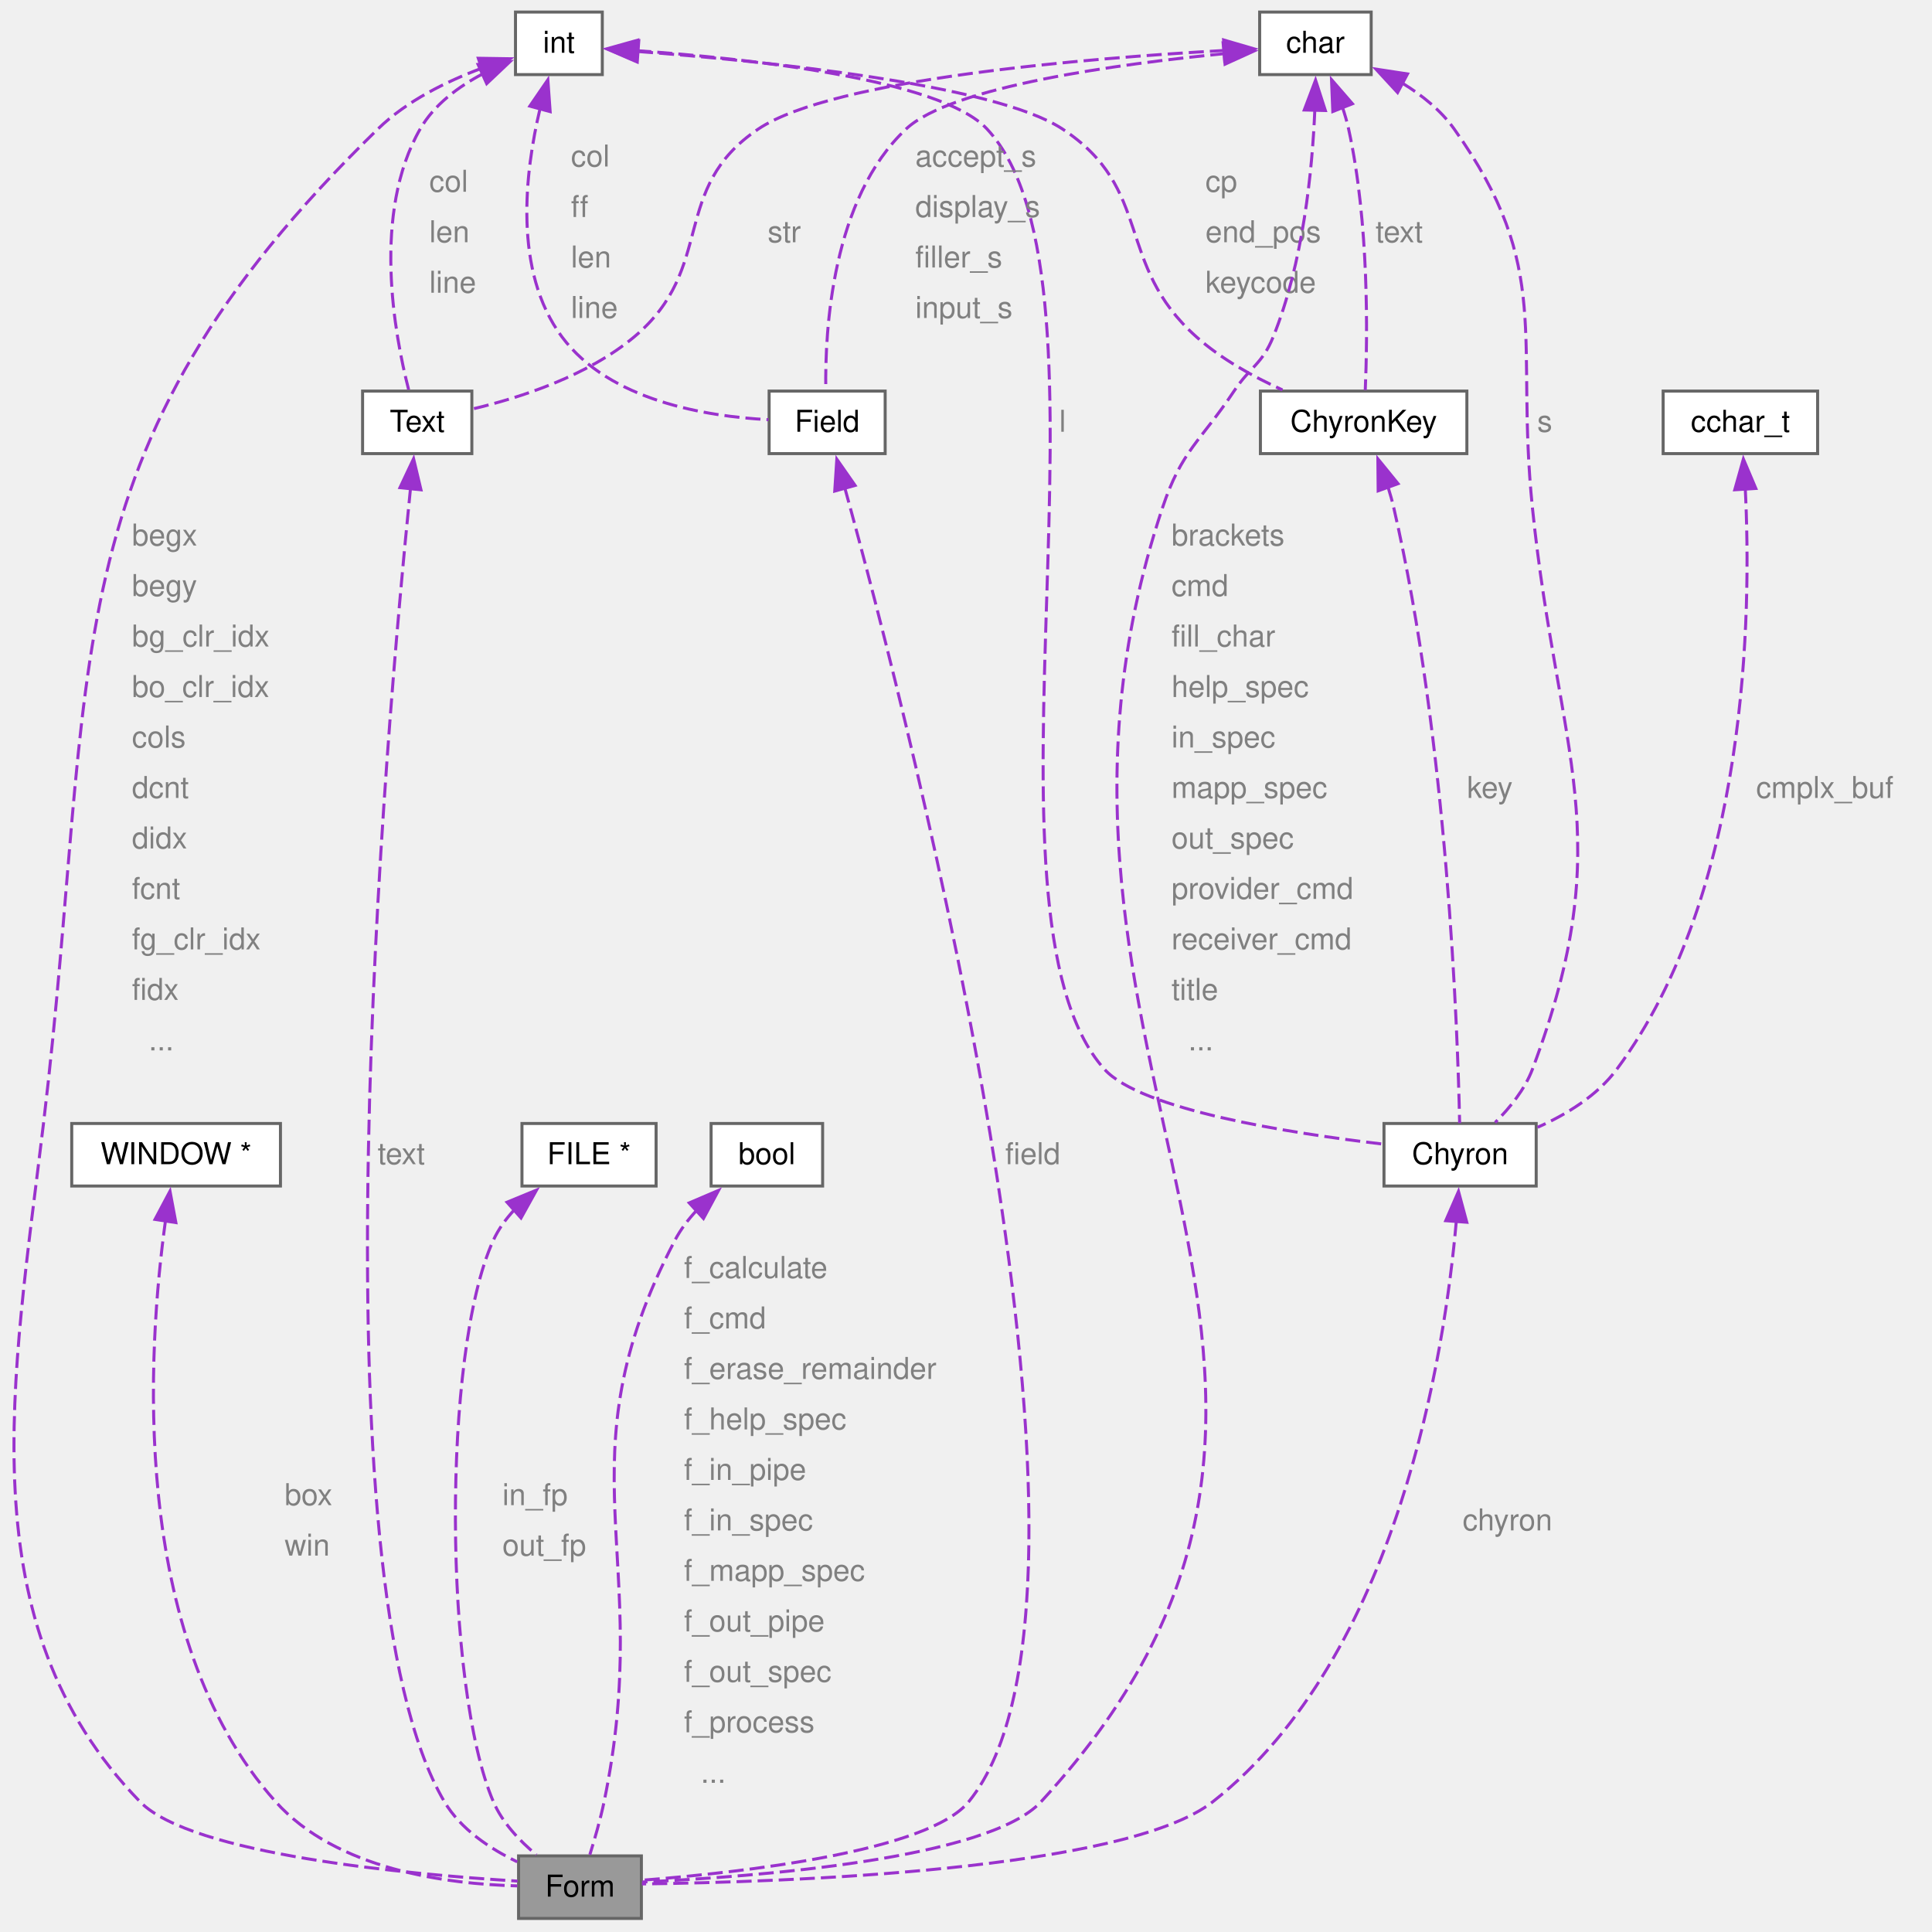
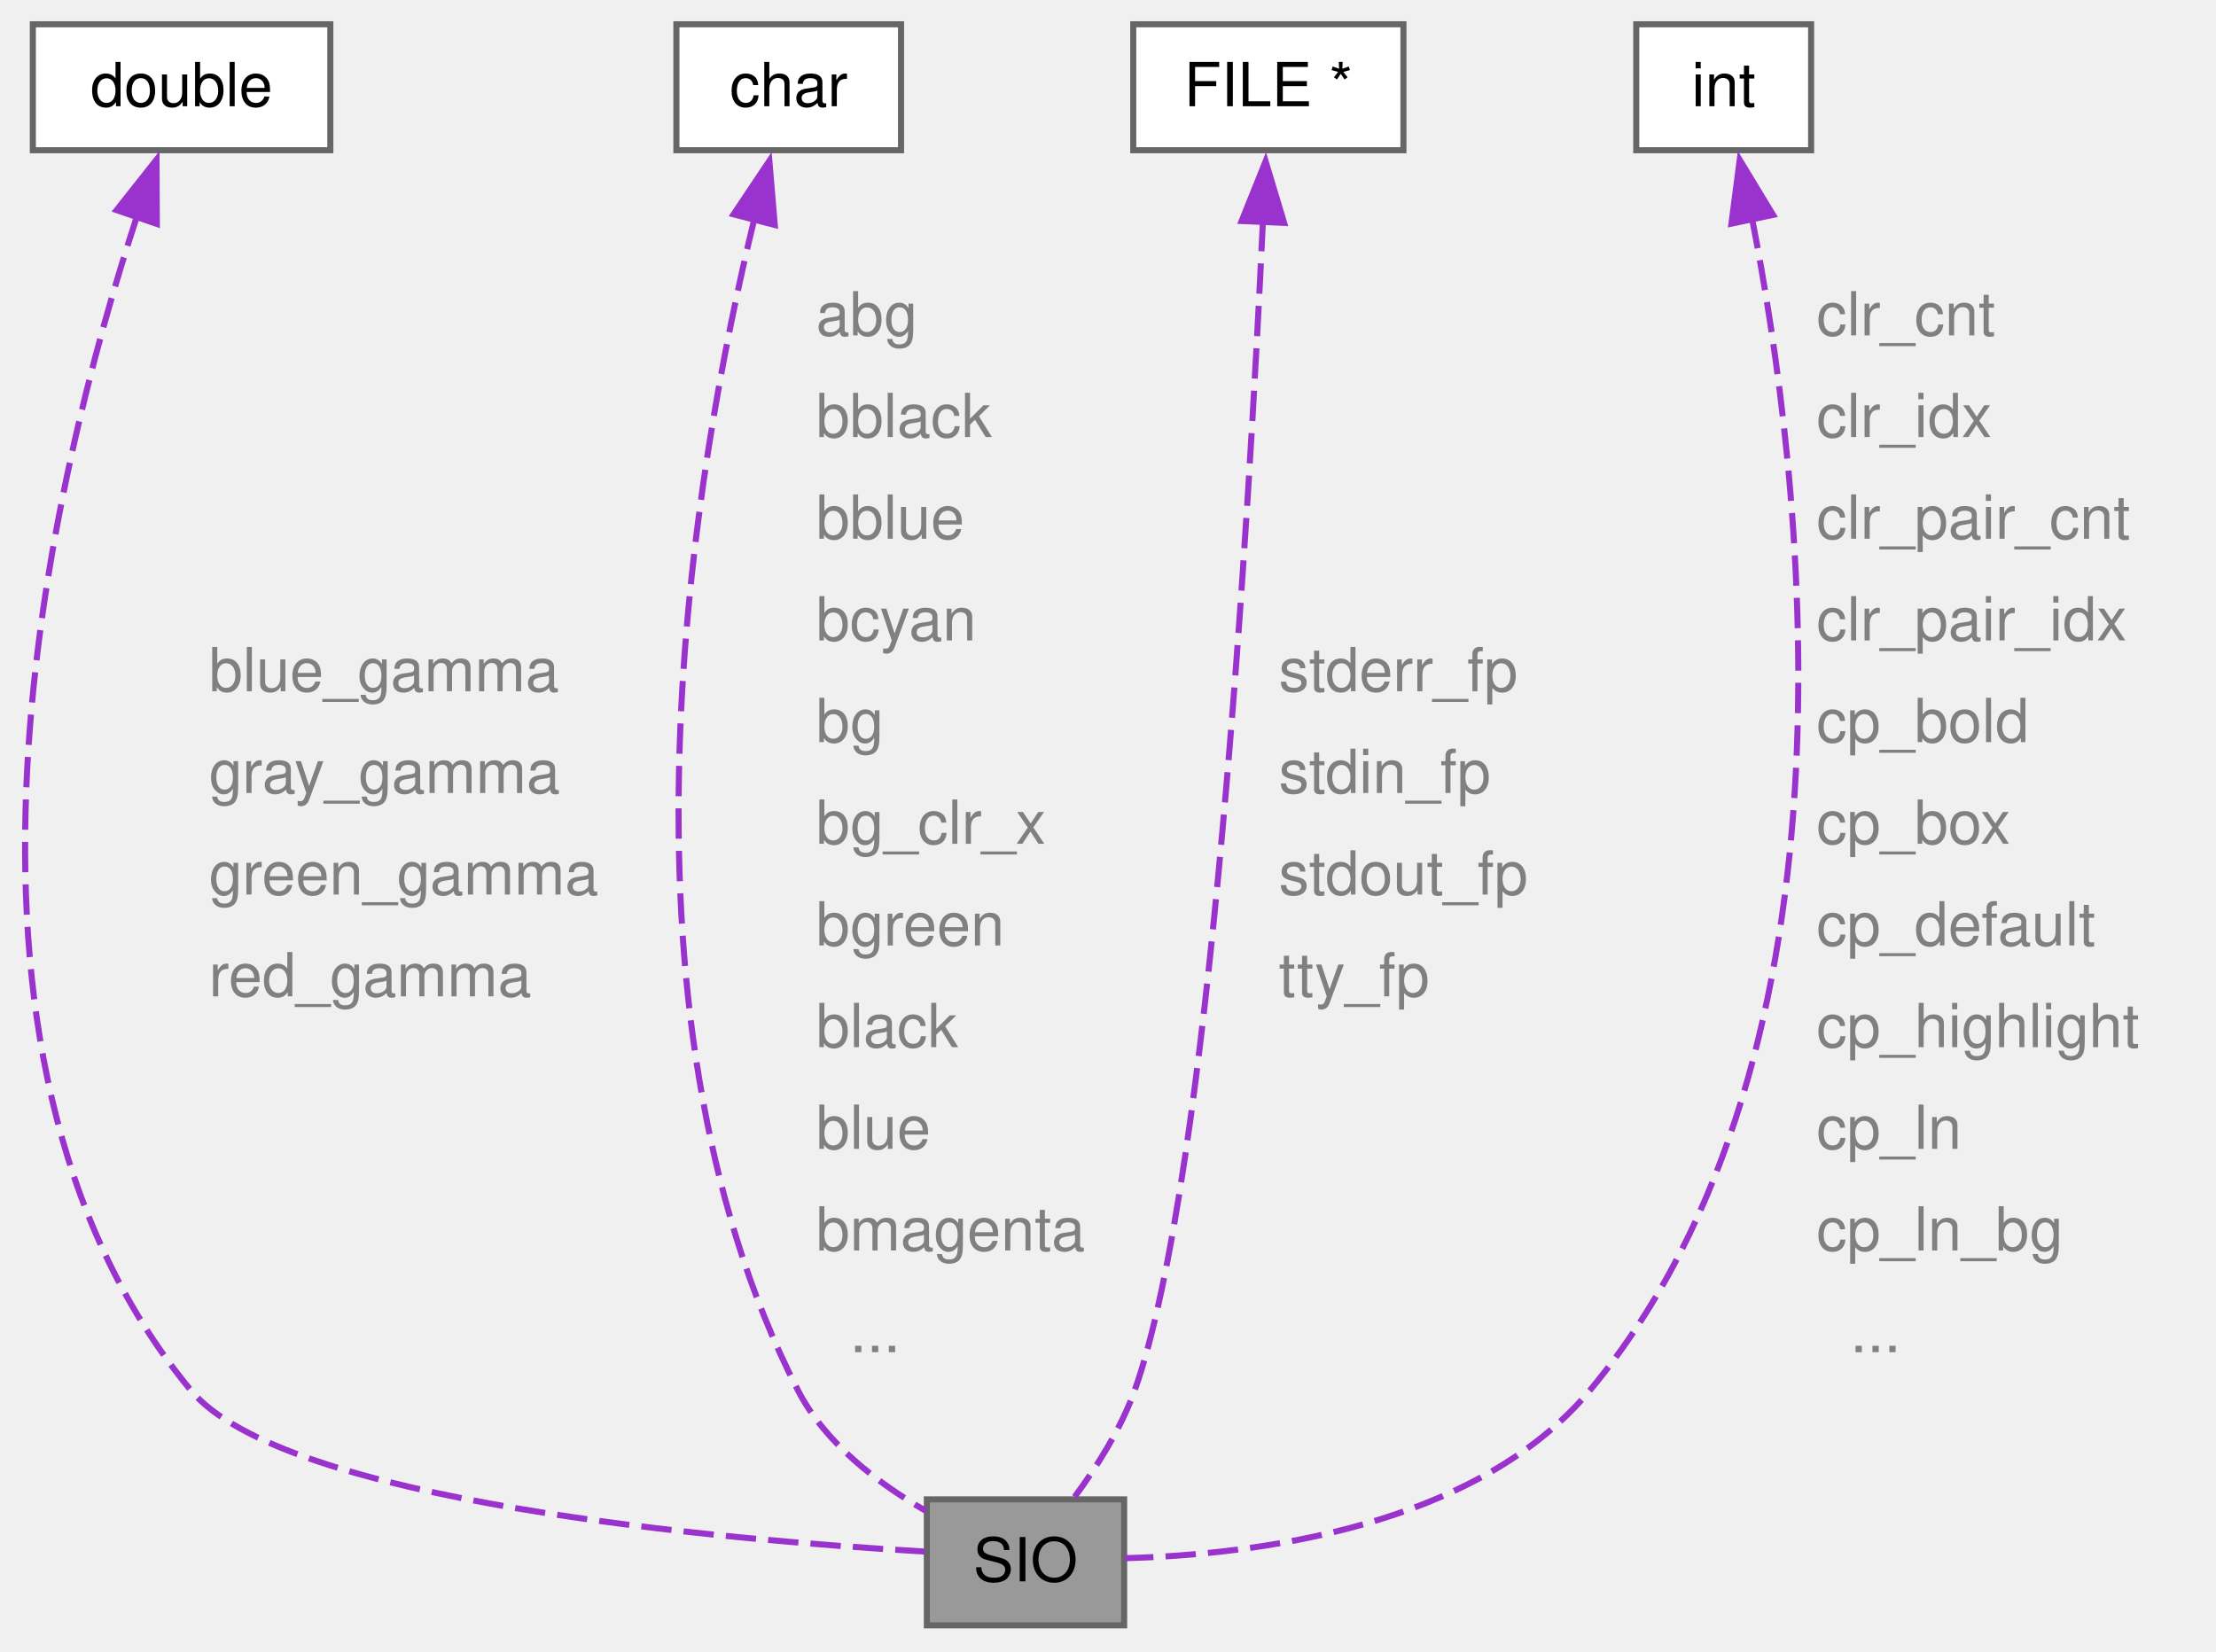
- <svg xmlns="http://www.w3.org/2000/svg" xmlns:xlink="http://www.w3.org/1999/xlink" width="641pt" height="641pt" viewBox="0.00 0.00 641.00 641.00">
-   <g id="graph0" class="graph" transform="scale(1 1) rotate(0) translate(4 636.5)">
+ <svg xmlns="http://www.w3.org/2000/svg" xmlns:xlink="http://www.w3.org/1999/xlink" width="365pt" height="272pt" viewBox="0.00 0.00 365.00 272.00">
+   <g id="graph0" class="graph" transform="scale(1 1) rotate(0) translate(4 267.75)">
    <g id="Node000001" class="node">
      <g id="a_Node000001">
-         <a xlink:title=" ">
-           <polygon fill="#999999" stroke="#666666" points="208.8,-20.75 168.05,-20.75 168.05,0 208.8,0 208.8,-20.75" />
-           <text xml:space="preserve" text-anchor="middle" x="188.43" y="-7.25" font-family="Helvetica,sans-Serif" font-size="10.00">Form</text>
+         <a xlink:title="The SIO structure encapsulates various aspects of the terminal's state and configuration,...">
+           <polygon fill="#999999" stroke="#666666" points="181.16,-20.75 148.66,-20.75 148.66,0 181.16,0 181.16,-20.75" />
+           <text xml:space="preserve" text-anchor="middle" x="164.91" y="-7.25" font-family="Helvetica,sans-Serif" font-size="10.00">SIO</text>
        </a>
      </g>
    </g>
    <g id="Node000002" class="node">
      <g id="a_Node000002">
        <a xlink:title=" ">
-           <polygon fill="white" stroke="#666666" points="195.83,-632.5 167.03,-632.5 167.03,-611.75 195.83,-611.75 195.83,-632.5" />
-           <text xml:space="preserve" text-anchor="middle" x="181.43" y="-619" font-family="Helvetica,sans-Serif" font-size="10.00">int</text>
+           <polygon fill="white" stroke="#666666" points="50.41,-263.75 1.41,-263.75 1.41,-243 50.41,-243 50.41,-263.75" />
+           <text xml:space="preserve" text-anchor="middle" x="25.91" y="-250.25" font-family="Helvetica,sans-Serif" font-size="10.00">double</text>
        </a>
      </g>
    </g>
    <g id="edge1_Node000001_Node000002" class="edge">
      <g id="a_edge1_Node000001_Node000002">
        <a xlink:title=" ">
-           <path fill="none" stroke="#9a32cd" stroke-dasharray="5,2" d="M155.83,-613.86C144.21,-609.53 130.96,-603.03 121.43,-593.75 10.55,-485.81 28.78,-417.4 10.43,-263.75 0.23,-178.39 -15.06,-97.99 42.43,-38.75 59.49,-21.17 131.65,-14.61 167.72,-12.39" />
-           <polygon fill="#9a32cd" stroke="#9a32cd" points="154.69,-617.17 165.28,-617.01 156.9,-610.52 154.69,-617.17" />
+           <path fill="none" stroke="#9a32cd" stroke-dasharray="5,2" d="M18.53,-232.02C4.87,-190.41 -18.94,-94.83 27.41,-38.75 42.61,-20.36 115.14,-14.08 148.3,-12.15" />
+           <polygon fill="#9a32cd" stroke="#9a32cd" points="15.21,-233.14 21.78,-241.45 21.83,-230.86 15.21,-233.14" />
        </a>
      </g>
-       <text xml:space="preserve" text-anchor="start" x="39.77" y="-455.5" font-family="Helvetica,sans-Serif" font-size="10.00" fill="grey">begx</text>
-       <text xml:space="preserve" text-anchor="start" x="39.77" y="-438.75" font-family="Helvetica,sans-Serif" font-size="10.00" fill="grey">begy</text>
-       <text xml:space="preserve" text-anchor="start" x="39.77" y="-422" font-family="Helvetica,sans-Serif" font-size="10.00" fill="grey">bg_clr_idx</text>
-       <text xml:space="preserve" text-anchor="start" x="39.77" y="-405.25" font-family="Helvetica,sans-Serif" font-size="10.00" fill="grey">bo_clr_idx</text>
-       <text xml:space="preserve" text-anchor="start" x="39.77" y="-388.5" font-family="Helvetica,sans-Serif" font-size="10.00" fill="grey">cols</text>
-       <text xml:space="preserve" text-anchor="start" x="39.77" y="-371.75" font-family="Helvetica,sans-Serif" font-size="10.00" fill="grey">dcnt</text>
-       <text xml:space="preserve" text-anchor="start" x="39.77" y="-355" font-family="Helvetica,sans-Serif" font-size="10.00" fill="grey">didx</text>
-       <text xml:space="preserve" text-anchor="start" x="39.77" y="-338.25" font-family="Helvetica,sans-Serif" font-size="10.00" fill="grey">fcnt</text>
-       <text xml:space="preserve" text-anchor="start" x="39.77" y="-321.5" font-family="Helvetica,sans-Serif" font-size="10.00" fill="grey">fg_clr_idx</text>
-       <text xml:space="preserve" text-anchor="start" x="39.77" y="-304.75" font-family="Helvetica,sans-Serif" font-size="10.00" fill="grey">fidx</text>
-       <text xml:space="preserve" text-anchor="start" x="39.77" y="-288" font-family="Helvetica,sans-Serif" font-size="10.00" fill="grey">  ...</text>
-     </g>
-     <g id="Node000007" class="node">
-       <g id="a_Node000007">
-         <a xlink:href="../../d2/d22/a01196.html" target="_top" xlink:title="structure for form fields">
-           <polygon fill="white" stroke="#666666" points="152.55,-506.75 116.3,-506.75 116.3,-486 152.55,-486 152.55,-506.75" />
-           <text xml:space="preserve" text-anchor="middle" x="134.43" y="-493.25" font-family="Helvetica,sans-Serif" font-size="10.00">Text</text>
-         </a>
-       </g>
-     </g>
-     <g id="edge7_Node000007_Node000002" class="edge">
-       <g id="a_edge7_Node000007_Node000002">
-         <a xlink:title=" ">
-           <path fill="none" stroke="#9a32cd" stroke-dasharray="5,2" d="M156.19,-612.01C148.11,-607.76 140.07,-601.81 135.43,-593.75 119.4,-565.9 126.85,-525.62 131.58,-507.21" />
-           <polygon fill="#9a32cd" stroke="#9a32cd" points="154.61,-615.13 165.17,-616.03 157.48,-608.75 154.61,-615.13" />
-         </a>
-       </g>
-       <text xml:space="preserve" text-anchor="start" x="138.43" y="-572.88" font-family="Helvetica,sans-Serif" font-size="10.00" fill="grey">col</text>
-       <text xml:space="preserve" text-anchor="start" x="138.43" y="-556.12" font-family="Helvetica,sans-Serif" font-size="10.00" fill="grey">len</text>
-       <text xml:space="preserve" text-anchor="start" x="138.43" y="-539.38" font-family="Helvetica,sans-Serif" font-size="10.00" fill="grey">line</text>
-     </g>
-     <g id="Node000008" class="node">
-       <g id="a_Node000008">
-         <a xlink:href="../../dc/dcc/a01200.html" target="_top" xlink:title="structure for form fields">
-           <polygon fill="white" stroke="#666666" points="289.68,-506.75 251.18,-506.75 251.18,-486 289.68,-486 289.68,-506.75" />
-           <text xml:space="preserve" text-anchor="middle" x="270.43" y="-493.25" font-family="Helvetica,sans-Serif" font-size="10.00">Field</text>
-         </a>
-       </g>
-     </g>
-     <g id="edge10_Node000008_Node000002" class="edge">
-       <g id="a_edge10_Node000008_Node000002">
-         <a xlink:title=" ">
-           <path fill="none" stroke="#9a32cd" stroke-dasharray="5,2" d="M175.2,-600.55C170.15,-579.38 166.23,-546.52 182.43,-524.75 198.19,-503.57 230.19,-498.32 250.95,-497.26" />
-           <polygon fill="#9a32cd" stroke="#9a32cd" points="171.78,-601.29 177.77,-610.03 178.53,-599.46 171.78,-601.29" />
-         </a>
-       </g>
-       <text xml:space="preserve" text-anchor="start" x="185.43" y="-581.25" font-family="Helvetica,sans-Serif" font-size="10.00" fill="grey">col</text>
-       <text xml:space="preserve" text-anchor="start" x="185.43" y="-564.5" font-family="Helvetica,sans-Serif" font-size="10.00" fill="grey">ff</text>
-       <text xml:space="preserve" text-anchor="start" x="185.43" y="-547.75" font-family="Helvetica,sans-Serif" font-size="10.00" fill="grey">len</text>
-       <text xml:space="preserve" text-anchor="start" x="185.43" y="-531" font-family="Helvetica,sans-Serif" font-size="10.00" fill="grey">line</text>
-     </g>
-     <g id="Node000009" class="node">
-       <g id="a_Node000009">
-         <a xlink:href="../../da/d20/a01160.html" target="_top" xlink:title=" ">
-           <polygon fill="white" stroke="#666666" points="505.68,-263.75 455.18,-263.75 455.18,-243 505.68,-243 505.68,-263.75" />
-           <text xml:space="preserve" text-anchor="middle" x="480.43" y="-250.25" font-family="Helvetica,sans-Serif" font-size="10.00">Chyron</text>
-         </a>
-       </g>
-     </g>
-     <g id="edge18_Node000009_Node000002" class="edge">
-       <g id="a_edge18_Node000009_Node000002">
-         <a xlink:title=" ">
-           <path fill="none" stroke="#9a32cd" stroke-dasharray="5,2" d="M207.1,-619.71C243.64,-617.12 307.94,-610.3 323.43,-593.75 371.17,-542.74 315.64,-333.65 362.43,-281.75 374.57,-268.28 423.93,-260.53 454.83,-256.91" />
-           <polygon fill="#9a32cd" stroke="#9a32cd" points="207.15,-616.2 197.4,-620.33 207.6,-623.18 207.15,-616.2" />
-         </a>
-       </g>
-       <text xml:space="preserve" text-anchor="start" x="347.43" y="-493.25" font-family="Helvetica,sans-Serif" font-size="10.00" fill="grey">l</text>
-     </g>
-     <g id="Node000010" class="node">
-       <g id="a_Node000010">
-         <a xlink:href="../../d9/d42/a01156.html" target="_top" xlink:title=" ">
-           <polygon fill="white" stroke="#666666" points="482.68,-506.75 414.18,-506.75 414.18,-486 482.68,-486 482.68,-506.75" />
-           <text xml:space="preserve" text-anchor="middle" x="448.43" y="-493.25" font-family="Helvetica,sans-Serif" font-size="10.00">ChyronKey</text>
-         </a>
-       </g>
-     </g>
-     <g id="edge15_Node000010_Node000002" class="edge">
-       <g id="a_edge15_Node000010_Node000002">
-         <a xlink:title=" ">
-           <path fill="none" stroke="#9a32cd" stroke-dasharray="5,2" d="M207.68,-619.41C248.71,-616.3 325.71,-608.64 348.43,-593.75 378.95,-573.74 365.69,-549.03 392.93,-524.75 401.19,-517.39 411.78,-511.52 421.5,-507.13" />
-           <polygon fill="#9a32cd" stroke="#9a32cd" points="207.43,-615.92 197.71,-620.12 207.93,-622.9 207.43,-615.92" />
-         </a>
-       </g>
-       <text xml:space="preserve" text-anchor="start" x="395.93" y="-572.88" font-family="Helvetica,sans-Serif" font-size="10.00" fill="grey">cp</text>
-       <text xml:space="preserve" text-anchor="start" x="395.93" y="-556.12" font-family="Helvetica,sans-Serif" font-size="10.00" fill="grey">end_pos</text>
-       <text xml:space="preserve" text-anchor="start" x="395.93" y="-539.38" font-family="Helvetica,sans-Serif" font-size="10.00" fill="grey">keycode</text>
+       <text xml:space="preserve" text-anchor="start" x="30.41" y="-153.88" font-family="Helvetica,sans-Serif" font-size="10.00" fill="grey">blue_gamma</text>
+       <text xml:space="preserve" text-anchor="start" x="30.41" y="-137.12" font-family="Helvetica,sans-Serif" font-size="10.00" fill="grey">gray_gamma</text>
+       <text xml:space="preserve" text-anchor="start" x="30.41" y="-120.38" font-family="Helvetica,sans-Serif" font-size="10.00" fill="grey">green_gamma</text>
+       <text xml:space="preserve" text-anchor="start" x="30.41" y="-103.62" font-family="Helvetica,sans-Serif" font-size="10.00" fill="grey">red_gamma</text>
    </g>
    <g id="Node000003" class="node">
      <g id="a_Node000003">
        <a xlink:title=" ">
-           <polygon fill="white" stroke="#666666" points="89.05,-263.75 19.8,-263.75 19.8,-243 89.05,-243 89.05,-263.75" />
-           <text xml:space="preserve" text-anchor="middle" x="54.43" y="-250.25" font-family="Helvetica,sans-Serif" font-size="10.00">WINDOW *</text>
+           <polygon fill="white" stroke="#666666" points="144.41,-263.75 107.41,-263.75 107.41,-243 144.41,-243 144.41,-263.75" />
+           <text xml:space="preserve" text-anchor="middle" x="125.91" y="-250.25" font-family="Helvetica,sans-Serif" font-size="10.00">char</text>
        </a>
      </g>
    </g>
    <g id="edge2_Node000001_Node000003" class="edge">
      <g id="a_edge2_Node000001_Node000003">
        <a xlink:title=" ">
-           <path fill="none" stroke="#9a32cd" stroke-dasharray="5,2" d="M50.91,-231.55C45.08,-189.43 38.46,-93.51 87.43,-38.75 107.65,-16.14 144.47,-11.38 167.63,-10.8" />
-           <polygon fill="#9a32cd" stroke="#9a32cd" points="47.43,-231.93 52.4,-241.29 54.35,-230.87 47.43,-231.93" />
+           <path fill="none" stroke="#9a32cd" stroke-dasharray="5,2" d="M120.22,-231.57C110.51,-191.62 94.75,-102.49 127.41,-38.75 131.9,-30 140.62,-23.37 148.53,-18.83" />
+           <polygon fill="#9a32cd" stroke="#9a32cd" points="116.83,-232.44 122.72,-241.25 123.61,-230.69 116.83,-232.44" />
        </a>
      </g>
-       <text xml:space="preserve" text-anchor="start" x="90.43" y="-137.12" font-family="Helvetica,sans-Serif" font-size="10.00" fill="grey">box</text>
-       <text xml:space="preserve" text-anchor="start" x="90.43" y="-120.38" font-family="Helvetica,sans-Serif" font-size="10.00" fill="grey">win</text>
+       <text xml:space="preserve" text-anchor="start" x="130.41" y="-212.5" font-family="Helvetica,sans-Serif" font-size="10.00" fill="grey">abg</text>
+       <text xml:space="preserve" text-anchor="start" x="130.41" y="-195.75" font-family="Helvetica,sans-Serif" font-size="10.00" fill="grey">bblack</text>
+       <text xml:space="preserve" text-anchor="start" x="130.41" y="-179" font-family="Helvetica,sans-Serif" font-size="10.00" fill="grey">bblue</text>
+       <text xml:space="preserve" text-anchor="start" x="130.41" y="-162.25" font-family="Helvetica,sans-Serif" font-size="10.00" fill="grey">bcyan</text>
+       <text xml:space="preserve" text-anchor="start" x="130.41" y="-145.5" font-family="Helvetica,sans-Serif" font-size="10.00" fill="grey">bg</text>
+       <text xml:space="preserve" text-anchor="start" x="130.41" y="-128.75" font-family="Helvetica,sans-Serif" font-size="10.00" fill="grey">bg_clr_x</text>
+       <text xml:space="preserve" text-anchor="start" x="130.41" y="-112" font-family="Helvetica,sans-Serif" font-size="10.00" fill="grey">bgreen</text>
+       <text xml:space="preserve" text-anchor="start" x="130.41" y="-95.25" font-family="Helvetica,sans-Serif" font-size="10.00" fill="grey">black</text>
+       <text xml:space="preserve" text-anchor="start" x="130.41" y="-78.5" font-family="Helvetica,sans-Serif" font-size="10.00" fill="grey">blue</text>
+       <text xml:space="preserve" text-anchor="start" x="130.41" y="-61.75" font-family="Helvetica,sans-Serif" font-size="10.00" fill="grey">bmagenta</text>
+       <text xml:space="preserve" text-anchor="start" x="130.41" y="-45" font-family="Helvetica,sans-Serif" font-size="10.00" fill="grey">  ...</text>
    </g>
    <g id="Node000004" class="node">
      <g id="a_Node000004">
        <a xlink:title=" ">
-           <polygon fill="white" stroke="#666666" points="450.93,-632.5 413.93,-632.5 413.93,-611.75 450.93,-611.75 450.93,-632.5" />
-           <text xml:space="preserve" text-anchor="middle" x="432.43" y="-619" font-family="Helvetica,sans-Serif" font-size="10.00">char</text>
+           <polygon fill="white" stroke="#666666" points="227.16,-263.75 182.66,-263.75 182.66,-243 227.16,-243 227.16,-263.75" />
+           <text xml:space="preserve" text-anchor="middle" x="204.91" y="-250.25" font-family="Helvetica,sans-Serif" font-size="10.00">FILE *</text>
        </a>
      </g>
    </g>
    <g id="edge3_Node000001_Node000004" class="edge">
      <g id="a_edge3_Node000001_Node000004">
        <a xlink:title=" ">
-           <path fill="none" stroke="#9a32cd" stroke-dasharray="5,2" d="M432.23,-599.95C431.39,-579.9 428.37,-549.3 418.43,-524.75 414.72,-515.6 410.9,-514.96 405.43,-506.75 394.23,-489.94 388.06,-487.16 381.68,-468 321.1,-286.21 471.14,-179.78 341.43,-38.75 323.89,-19.68 246.6,-13.82 209.04,-12.08" />
-           <polygon fill="#9a32cd" stroke="#9a32cd" points="428.73,-600.01 432.48,-609.92 435.73,-599.83 428.73,-600.01" />
+           <path fill="none" stroke="#9a32cd" stroke-dasharray="5,2" d="M204.02,-231.35C201.82,-184.7 195.43,-73.9 182.91,-38.75 180.66,-32.43 176.66,-26.12 173,-21.15" />
+           <polygon fill="#9a32cd" stroke="#9a32cd" points="200.51,-231.34 204.46,-241.18 207.51,-231.03 200.51,-231.34" />
        </a>
      </g>
-       <text xml:space="preserve" text-anchor="start" x="384.68" y="-455.5" font-family="Helvetica,sans-Serif" font-size="10.00" fill="grey">brackets</text>
-       <text xml:space="preserve" text-anchor="start" x="384.68" y="-438.75" font-family="Helvetica,sans-Serif" font-size="10.00" fill="grey">cmd</text>
-       <text xml:space="preserve" text-anchor="start" x="384.68" y="-422" font-family="Helvetica,sans-Serif" font-size="10.00" fill="grey">fill_char</text>
-       <text xml:space="preserve" text-anchor="start" x="384.68" y="-405.25" font-family="Helvetica,sans-Serif" font-size="10.00" fill="grey">help_spec</text>
-       <text xml:space="preserve" text-anchor="start" x="384.68" y="-388.5" font-family="Helvetica,sans-Serif" font-size="10.00" fill="grey">in_spec</text>
-       <text xml:space="preserve" text-anchor="start" x="384.68" y="-371.75" font-family="Helvetica,sans-Serif" font-size="10.00" fill="grey">mapp_spec</text>
-       <text xml:space="preserve" text-anchor="start" x="384.68" y="-355" font-family="Helvetica,sans-Serif" font-size="10.00" fill="grey">out_spec</text>
-       <text xml:space="preserve" text-anchor="start" x="384.68" y="-338.25" font-family="Helvetica,sans-Serif" font-size="10.00" fill="grey">provider_cmd</text>
-       <text xml:space="preserve" text-anchor="start" x="384.68" y="-321.5" font-family="Helvetica,sans-Serif" font-size="10.00" fill="grey">receiver_cmd</text>
-       <text xml:space="preserve" text-anchor="start" x="384.68" y="-304.75" font-family="Helvetica,sans-Serif" font-size="10.00" fill="grey">title</text>
-       <text xml:space="preserve" text-anchor="start" x="384.68" y="-288" font-family="Helvetica,sans-Serif" font-size="10.00" fill="grey">  ...</text>
-     </g>
-     <g id="edge8_Node000007_Node000004" class="edge">
-       <g id="a_edge8_Node000007_Node000004">
-         <a xlink:title=" ">
-           <path fill="none" stroke="#9a32cd" stroke-dasharray="5,2" d="M402.39,-619.77C356.69,-617.19 272.42,-610.3 247.68,-593.75 217.98,-573.89 233.81,-547.7 206.43,-524.75 190.95,-511.78 168.68,-504.58 153.02,-500.87" />
-           <polygon fill="#9a32cd" stroke="#9a32cd" points="401.96,-623.25 412.13,-620.28 402.33,-616.26 401.96,-623.25" />
-         </a>
-       </g>
-       <text xml:space="preserve" text-anchor="start" x="250.68" y="-556.12" font-family="Helvetica,sans-Serif" font-size="10.00" fill="grey">str</text>
-     </g>
-     <g id="edge11_Node000008_Node000004" class="edge">
-       <g id="a_edge11_Node000008_Node000004">
-         <a xlink:title=" ">
-           <path fill="none" stroke="#9a32cd" stroke-dasharray="5,2" d="M402.53,-618.73C367.31,-615.3 311.7,-607.8 296.68,-593.75 271.98,-570.65 269.68,-526.82 269.98,-507.25" />
-           <polygon fill="#9a32cd" stroke="#9a32cd" points="401.81,-622.18 412.09,-619.6 402.45,-615.21 401.81,-622.18" />
-         </a>
-       </g>
-       <text xml:space="preserve" text-anchor="start" x="299.68" y="-581.25" font-family="Helvetica,sans-Serif" font-size="10.00" fill="grey">accept_s</text>
-       <text xml:space="preserve" text-anchor="start" x="299.68" y="-564.5" font-family="Helvetica,sans-Serif" font-size="10.00" fill="grey">display_s</text>
-       <text xml:space="preserve" text-anchor="start" x="299.68" y="-547.75" font-family="Helvetica,sans-Serif" font-size="10.00" fill="grey">filler_s</text>
-       <text xml:space="preserve" text-anchor="start" x="299.68" y="-531" font-family="Helvetica,sans-Serif" font-size="10.00" fill="grey">input_s</text>
-     </g>
-     <g id="edge16_Node000009_Node000004" class="edge">
-       <g id="a_edge16_Node000009_Node000004">
-         <a xlink:title=" ">
-           <path fill="none" stroke="#9a32cd" stroke-dasharray="5,2" d="M461.31,-608.89C467.79,-604.92 474.04,-599.91 478.43,-593.75 511.54,-547.27 498.62,-524.77 504.43,-468 512.85,-385.65 533.58,-359.22 504.43,-281.75 501.89,-275.01 496.85,-268.84 492.05,-264.07" />
-           <polygon fill="#9a32cd" stroke="#9a32cd" points="459.69,-605.79 452.51,-613.57 462.98,-611.97 459.69,-605.79" />
-         </a>
-       </g>
-       <text xml:space="preserve" text-anchor="start" x="506.02" y="-493.25" font-family="Helvetica,sans-Serif" font-size="10.00" fill="grey">s</text>
-     </g>
-     <g id="edge14_Node000010_Node000004" class="edge">
-       <g id="a_edge14_Node000010_Node000004">
-         <a xlink:title=" ">
-           <path fill="none" stroke="#9a32cd" stroke-dasharray="5,2" d="M441.38,-600.98C442.19,-598.58 442.9,-596.13 443.43,-593.75 450.28,-562.66 449.71,-524.63 448.97,-507.09" />
-           <polygon fill="#9a32cd" stroke="#9a32cd" points="438.2,-599.5 437.77,-610.08 444.71,-602.08 438.2,-599.5" />
-         </a>
-       </g>
-       <text xml:space="preserve" text-anchor="start" x="452.39" y="-556.12" font-family="Helvetica,sans-Serif" font-size="10.00" fill="grey">text</text>
+       <text xml:space="preserve" text-anchor="start" x="206.63" y="-153.88" font-family="Helvetica,sans-Serif" font-size="10.00" fill="grey">stderr_fp</text>
+       <text xml:space="preserve" text-anchor="start" x="206.63" y="-137.12" font-family="Helvetica,sans-Serif" font-size="10.00" fill="grey">stdin_fp</text>
+       <text xml:space="preserve" text-anchor="start" x="206.63" y="-120.38" font-family="Helvetica,sans-Serif" font-size="10.00" fill="grey">stdout_fp</text>
+       <text xml:space="preserve" text-anchor="start" x="206.63" y="-103.62" font-family="Helvetica,sans-Serif" font-size="10.00" fill="grey">tty_fp</text>
    </g>
    <g id="Node000005" class="node">
      <g id="a_Node000005">
        <a xlink:title=" ">
-           <polygon fill="white" stroke="#666666" points="213.68,-263.75 169.18,-263.75 169.18,-243 213.68,-243 213.68,-263.75" />
-           <text xml:space="preserve" text-anchor="middle" x="191.43" y="-250.25" font-family="Helvetica,sans-Serif" font-size="10.00">FILE *</text>
+           <polygon fill="white" stroke="#666666" points="294.31,-263.75 265.51,-263.75 265.51,-243 294.31,-243 294.31,-263.75" />
+           <text xml:space="preserve" text-anchor="middle" x="279.91" y="-250.25" font-family="Helvetica,sans-Serif" font-size="10.00">int</text>
        </a>
      </g>
    </g>
    <g id="edge4_Node000001_Node000005" class="edge">
      <g id="a_edge4_Node000001_Node000005">
        <a xlink:title=" ">
-           <path fill="none" stroke="#9a32cd" stroke-dasharray="5,2" d="M166.63,-235.09C163.82,-232.06 161.36,-228.68 159.68,-225 142.44,-187.37 143.37,-76.79 159.68,-38.75 162.66,-31.78 168.39,-25.75 173.95,-21.13" />
-           <polygon fill="#9a32cd" stroke="#9a32cd" points="164.22,-237.63 174.01,-241.66 168.87,-232.4 164.22,-237.63" />
+           <path fill="none" stroke="#9a32cd" stroke-dasharray="5,2" d="M284.58,-231.77C292.74,-190.07 304.57,-94.87 257.91,-38.75 239.08,-16.1 202.54,-11.63 181.3,-11.06" />
+           <polygon fill="#9a32cd" stroke="#9a32cd" points="281.19,-230.91 282.55,-241.41 288.04,-232.35 281.19,-230.91" />
        </a>
      </g>
-       <text xml:space="preserve" text-anchor="start" x="162.68" y="-137.12" font-family="Helvetica,sans-Serif" font-size="10.00" fill="grey">in_fp</text>
-       <text xml:space="preserve" text-anchor="start" x="162.68" y="-120.38" font-family="Helvetica,sans-Serif" font-size="10.00" fill="grey">out_fp</text>
-     </g>
-     <g id="Node000006" class="node">
-       <g id="a_Node000006">
-         <a xlink:title=" ">
-           <polygon fill="white" stroke="#666666" points="268.93,-263.75 231.93,-263.75 231.93,-243 268.93,-243 268.93,-263.75" />
-           <text xml:space="preserve" text-anchor="middle" x="250.43" y="-250.25" font-family="Helvetica,sans-Serif" font-size="10.00">bool</text>
-         </a>
-       </g>
-     </g>
-     <g id="edge5_Node000001_Node000006" class="edge">
-       <g id="a_edge5_Node000001_Node000006">
-         <a xlink:title=" ">
-           <path fill="none" stroke="#9a32cd" stroke-dasharray="5,2" d="M227.16,-234.94C224.34,-231.91 221.8,-228.58 219.93,-225 181.22,-151.09 213.4,-120.44 196.43,-38.75 195.2,-32.84 193.32,-26.34 191.7,-21.16" />
-           <polygon fill="#9a32cd" stroke="#9a32cd" points="224.67,-237.4 234.41,-241.56 229.39,-232.23 224.67,-237.4" />
-         </a>
-       </g>
-       <text xml:space="preserve" text-anchor="start" x="222.93" y="-212.5" font-family="Helvetica,sans-Serif" font-size="10.00" fill="grey">f_calculate</text>
-       <text xml:space="preserve" text-anchor="start" x="222.93" y="-195.75" font-family="Helvetica,sans-Serif" font-size="10.00" fill="grey">f_cmd</text>
-       <text xml:space="preserve" text-anchor="start" x="222.93" y="-179" font-family="Helvetica,sans-Serif" font-size="10.00" fill="grey">f_erase_remainder</text>
-       <text xml:space="preserve" text-anchor="start" x="222.93" y="-162.25" font-family="Helvetica,sans-Serif" font-size="10.00" fill="grey">f_help_spec</text>
-       <text xml:space="preserve" text-anchor="start" x="222.93" y="-145.5" font-family="Helvetica,sans-Serif" font-size="10.00" fill="grey">f_in_pipe</text>
-       <text xml:space="preserve" text-anchor="start" x="222.93" y="-128.75" font-family="Helvetica,sans-Serif" font-size="10.00" fill="grey">f_in_spec</text>
-       <text xml:space="preserve" text-anchor="start" x="222.93" y="-112" font-family="Helvetica,sans-Serif" font-size="10.00" fill="grey">f_mapp_spec</text>
-       <text xml:space="preserve" text-anchor="start" x="222.93" y="-95.25" font-family="Helvetica,sans-Serif" font-size="10.00" fill="grey">f_out_pipe</text>
-       <text xml:space="preserve" text-anchor="start" x="222.93" y="-78.5" font-family="Helvetica,sans-Serif" font-size="10.00" fill="grey">f_out_spec</text>
-       <text xml:space="preserve" text-anchor="start" x="222.93" y="-61.75" font-family="Helvetica,sans-Serif" font-size="10.00" fill="grey">f_process</text>
-       <text xml:space="preserve" text-anchor="start" x="222.93" y="-45" font-family="Helvetica,sans-Serif" font-size="10.00" fill="grey">  ...</text>
-     </g>
-     <g id="edge6_Node000001_Node000007" class="edge">
-       <g id="a_edge6_Node000001_Node000007">
-         <a xlink:title=" ">
-           <path fill="none" stroke="#9a32cd" stroke-dasharray="5,2" d="M132.2,-474.52C124.16,-395.29 99.26,-113.63 143.43,-38.75 148.82,-29.61 158.56,-23.14 167.61,-18.78" />
-           <polygon fill="#9a32cd" stroke="#9a32cd" points="128.7,-474.71 133.22,-484.3 135.67,-473.99 128.7,-474.71" />
-         </a>
-       </g>
-       <text xml:space="preserve" text-anchor="start" x="121.3" y="-250.25" font-family="Helvetica,sans-Serif" font-size="10.00" fill="grey">text</text>
-     </g>
-     <g id="edge9_Node000001_Node000008" class="edge">
-       <g id="a_edge9_Node000001_Node000008">
-         <a xlink:title=" ">
-           <path fill="none" stroke="#9a32cd" stroke-dasharray="5,2" d="M276.3,-474.59C298.41,-394.47 372.54,-106.79 317.43,-38.75 304.02,-22.21 242,-15.25 209.08,-12.68" />
-           <polygon fill="#9a32cd" stroke="#9a32cd" points="272.95,-473.57 273.64,-484.14 279.7,-475.45 272.95,-473.57" />
-         </a>
-       </g>
-       <text xml:space="preserve" text-anchor="start" x="329.52" y="-250.25" font-family="Helvetica,sans-Serif" font-size="10.00" fill="grey">field</text>
-     </g>
-     <g id="edge12_Node000001_Node000009" class="edge">
-       <g id="a_edge12_Node000001_Node000009">
-         <a xlink:title=" ">
-           <path fill="none" stroke="#9a32cd" stroke-dasharray="5,2" d="M479.17,-231.33C475.34,-187.65 459.94,-87.18 398.43,-38.75 369.32,-15.84 255.93,-12.03 208.97,-11.45" />
-           <polygon fill="#9a32cd" stroke="#9a32cd" points="475.67,-231.5 479.9,-241.22 482.65,-230.98 475.67,-231.5" />
-         </a>
-       </g>
-       <text xml:space="preserve" text-anchor="start" x="481.27" y="-128.75" font-family="Helvetica,sans-Serif" font-size="10.00" fill="grey">chyron</text>
-     </g>
-     <g id="edge13_Node000009_Node000010" class="edge">
-       <g id="a_edge13_Node000009_Node000010">
-         <a xlink:title=" ">
-           <path fill="none" stroke="#9a32cd" stroke-dasharray="5,2" d="M456.53,-474.88C457.25,-472.58 457.91,-470.26 458.43,-468 476.26,-390.61 479.65,-294.12 480.28,-263.88" />
-           <polygon fill="#9a32cd" stroke="#9a32cd" points="453.25,-473.65 453.15,-484.25 459.84,-476.03 453.25,-473.65" />
-         </a>
-       </g>
-       <text xml:space="preserve" text-anchor="start" x="482.72" y="-371.75" font-family="Helvetica,sans-Serif" font-size="10.00" fill="grey">key</text>
-     </g>
-     <g id="Node000011" class="node">
-       <g id="a_Node000011">
-         <a xlink:title=" ">
-           <polygon fill="white" stroke="#666666" points="599.05,-506.75 547.8,-506.75 547.8,-486 599.05,-486 599.05,-506.75" />
-           <text xml:space="preserve" text-anchor="middle" x="573.43" y="-493.25" font-family="Helvetica,sans-Serif" font-size="10.00">cchar_t</text>
-         </a>
-       </g>
-     </g>
-     <g id="edge17_Node000009_Node000011" class="edge">
-       <g id="a_edge17_Node000009_Node000011">
-         <a xlink:title=" ">
-           <path fill="none" stroke="#9a32cd" stroke-dasharray="5,2" d="M575.04,-474.48C577.11,-433.34 576.15,-340.73 532.43,-281.75 525.93,-272.98 515.77,-266.76 506.16,-262.49" />
-           <polygon fill="#9a32cd" stroke="#9a32cd" points="571.56,-474 574.42,-484.2 578.55,-474.44 571.56,-474" />
-         </a>
-       </g>
-       <text xml:space="preserve" text-anchor="start" x="578.64" y="-371.75" font-family="Helvetica,sans-Serif" font-size="10.00" fill="grey">cmplx_buf</text>
+       <text xml:space="preserve" text-anchor="start" x="295.2" y="-212.5" font-family="Helvetica,sans-Serif" font-size="10.00" fill="grey">clr_cnt</text>
+       <text xml:space="preserve" text-anchor="start" x="295.2" y="-195.75" font-family="Helvetica,sans-Serif" font-size="10.00" fill="grey">clr_idx</text>
+       <text xml:space="preserve" text-anchor="start" x="295.2" y="-179" font-family="Helvetica,sans-Serif" font-size="10.00" fill="grey">clr_pair_cnt</text>
+       <text xml:space="preserve" text-anchor="start" x="295.2" y="-162.25" font-family="Helvetica,sans-Serif" font-size="10.00" fill="grey">clr_pair_idx</text>
+       <text xml:space="preserve" text-anchor="start" x="295.2" y="-145.5" font-family="Helvetica,sans-Serif" font-size="10.00" fill="grey">cp_bold</text>
+       <text xml:space="preserve" text-anchor="start" x="295.2" y="-128.75" font-family="Helvetica,sans-Serif" font-size="10.00" fill="grey">cp_box</text>
+       <text xml:space="preserve" text-anchor="start" x="295.2" y="-112" font-family="Helvetica,sans-Serif" font-size="10.00" fill="grey">cp_default</text>
+       <text xml:space="preserve" text-anchor="start" x="295.2" y="-95.25" font-family="Helvetica,sans-Serif" font-size="10.00" fill="grey">cp_highlight</text>
+       <text xml:space="preserve" text-anchor="start" x="295.2" y="-78.5" font-family="Helvetica,sans-Serif" font-size="10.00" fill="grey">cp_ln</text>
+       <text xml:space="preserve" text-anchor="start" x="295.2" y="-61.75" font-family="Helvetica,sans-Serif" font-size="10.00" fill="grey">cp_ln_bg</text>
+       <text xml:space="preserve" text-anchor="start" x="295.2" y="-45" font-family="Helvetica,sans-Serif" font-size="10.00" fill="grey">  ...</text>
    </g>
  </g>
</svg>
